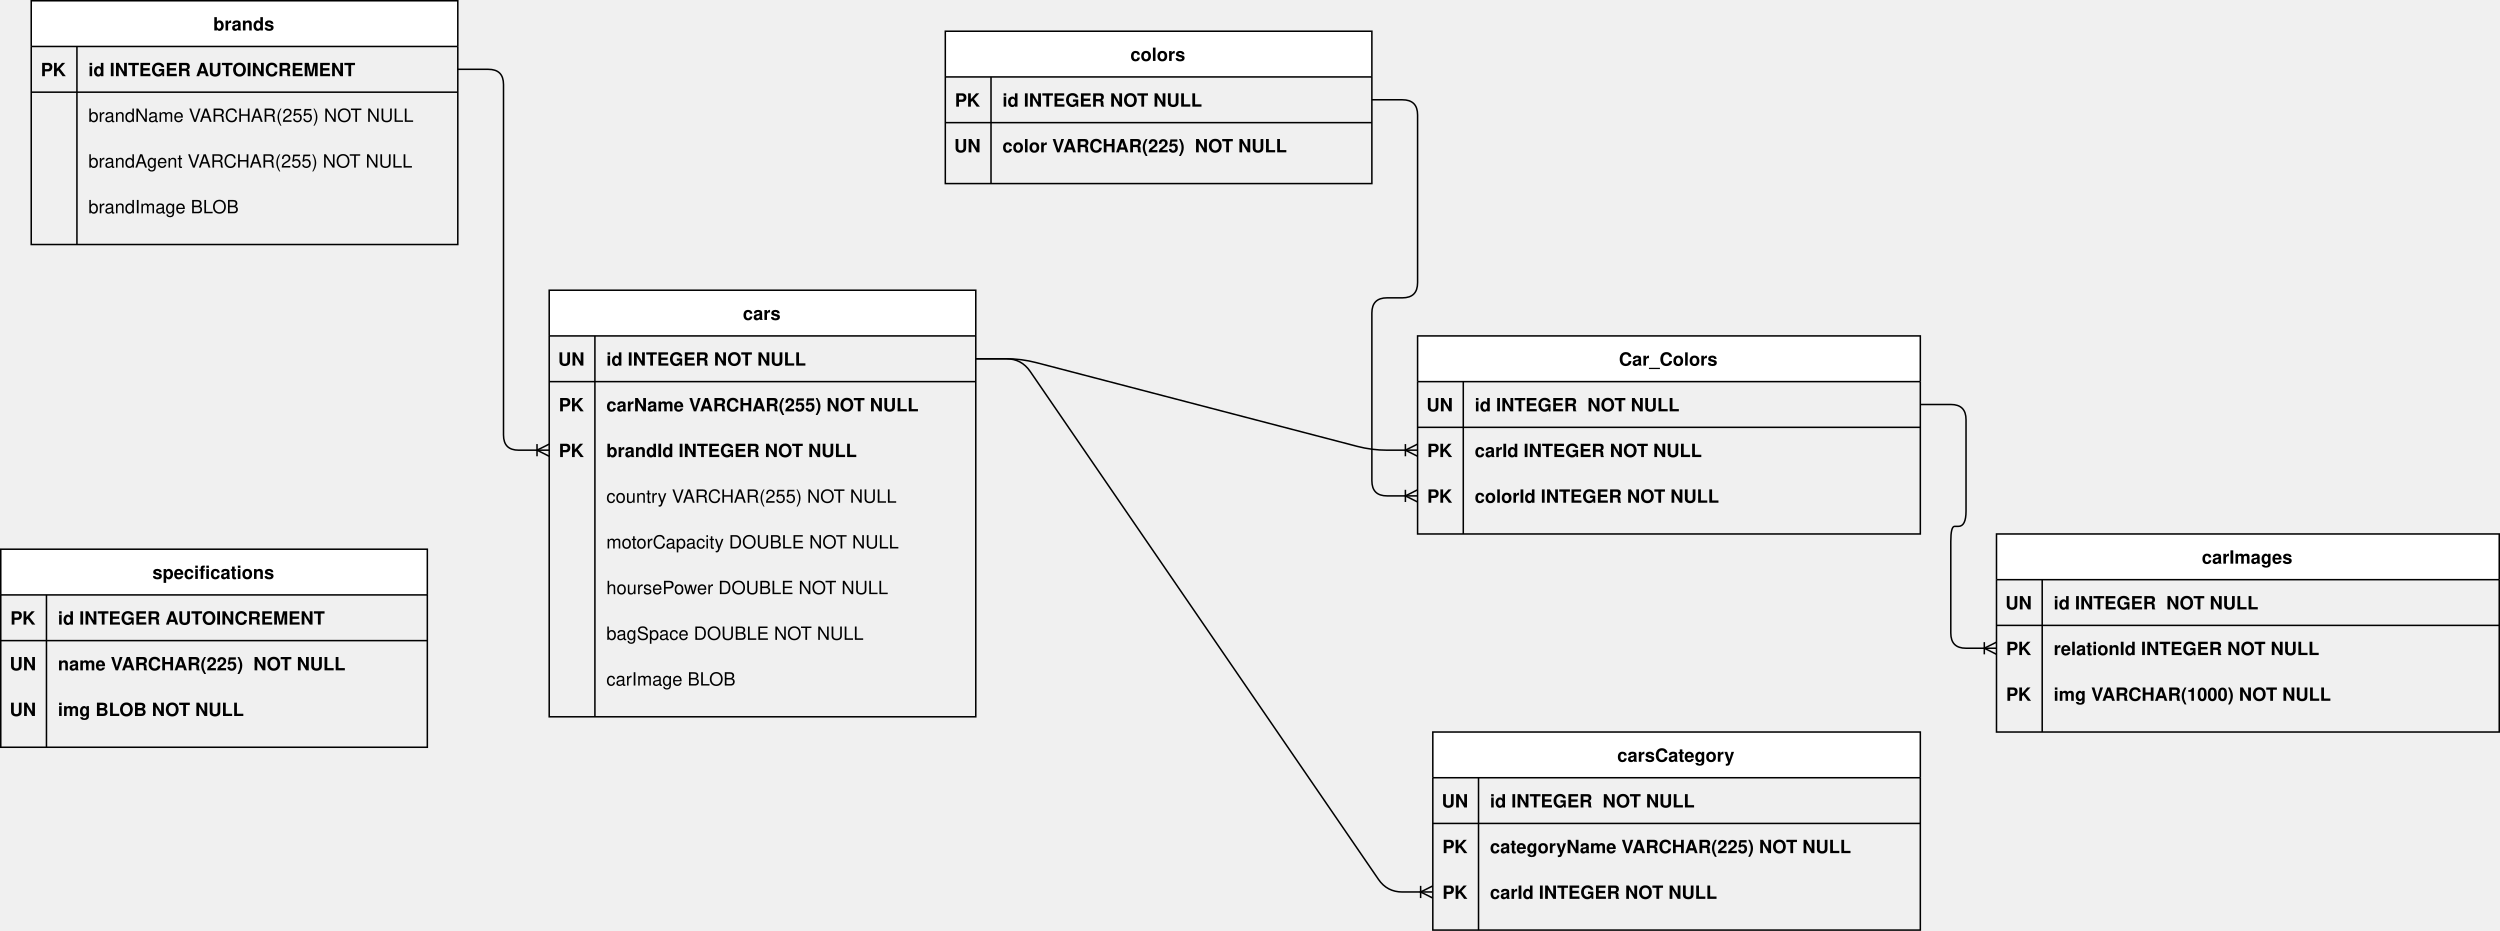
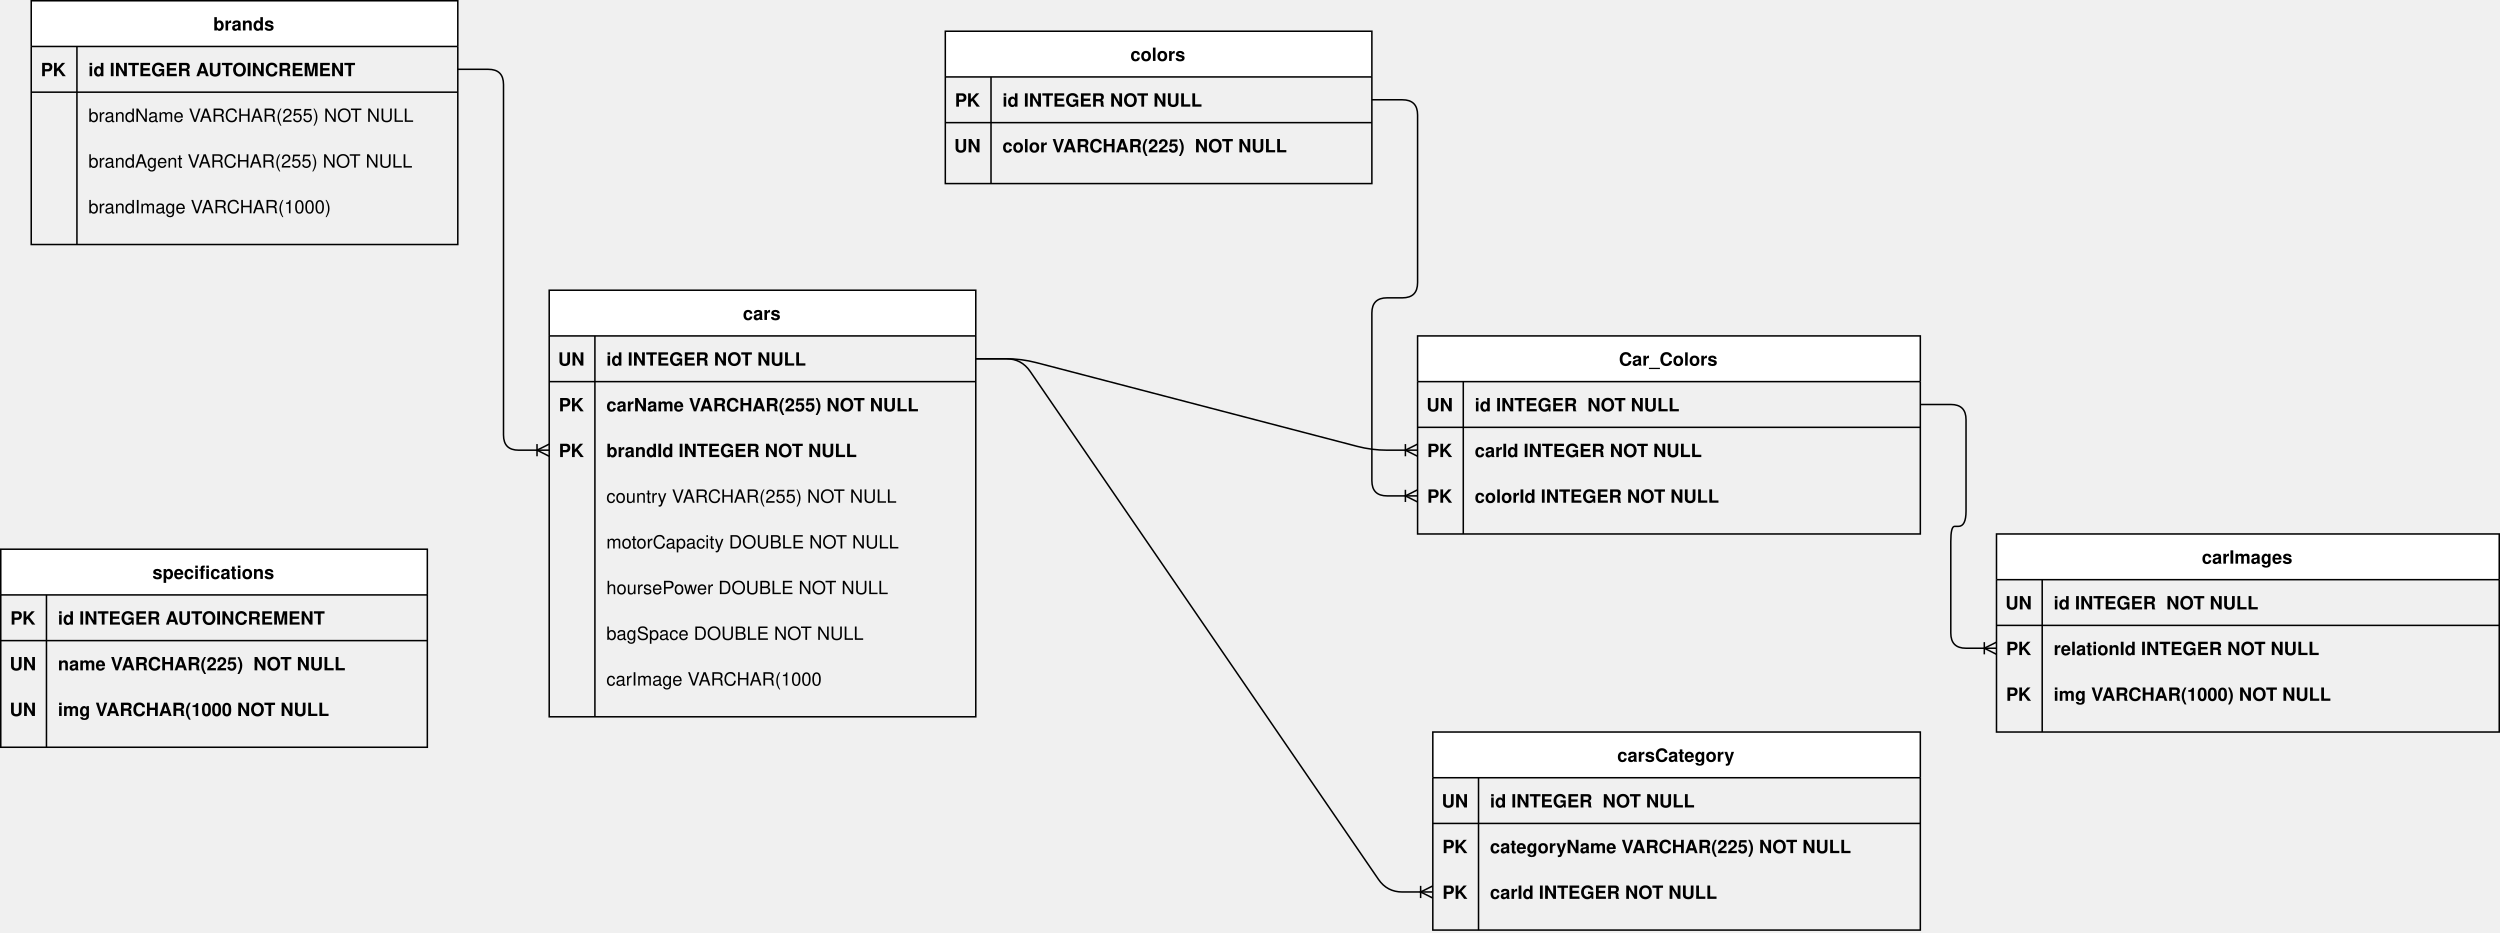
- <svg xmlns="http://www.w3.org/2000/svg" version="1.1" width="1641px" height="611px" viewBox="-0.5 -0.5 1641 611" content="&lt;mxfile host=&quot;app.diagrams.net&quot; modified=&quot;2020-12-23T18:26:24.430Z&quot; agent=&quot;5.0 (X11; Linux x86_64) AppleWebKit/537.36 (KHTML, like Gecko) Chrome/87.0.428.66 Safari/537.36&quot; etag=&quot;p-DqEHlBIROCS3O3iFoB&quot; version=&quot;14.1.2&quot; type=&quot;github&quot;&gt;&lt;diagram id=&quot;R2lEEEUBdFMjLlhIrx00&quot; name=&quot;Page-1&quot;&gt;7V1tc6I6FP41ztz9sB0BEf1Yqd3tXO12+rIv98tOKikyi8TBtNX99TeBoEKg4gtyUGY6uybECHlOnuQ8OQkNzZzMv/hoOh4SC7sNtWnNG9pVQ1WVrqGy/3jOQuQoHZFj+44l8lYZD85fLDKbIvfVsfAsVpAS4lJnGs8cEc/DIxrLQ75P3uPFXogb/9UpsrGU8TBCrpz7w7HoOMzt6M1V/lfs2OPol5WmuDJBUWGRMRsji7zHsvCcXhOPilu8w/4Eedij7MoQ+X+w39D7Y0r5k1421Gv298JLX9iE2C5GU2d2MSITlj2asSLXL2jiuLyd1yrqiYrYz2n9hmb6hNDw02RuYpeDFcEQ3tN1xtVlO/i83hxfMD+/LQZ/mtT7+q59p8OhfWc8f1a1sJo35L6KBn72kWfNRBPRRdTurLWm/CNFzzyrN6PIp8I8tCbLYIBT5Hjs2bQrJUi7LprOnKB4mDN2XGuAFuSVRhVFqd6LM8fWfWgdvCwzlAGrjCd55bydH8TN8MvIdWyPfR6xh+e/2PPxjN3LAM2oKCE3j2ixN+xTPF/LEs31BZMJpv6CFRFXI6sQXaUlku8rs1M7Im+8bnJtkYmEHdnLmlfwsA8CoW3QakloZeLEnpw6yL1nfRB5dgBZHBHerJZPpo/ItzEVGVPi8Abtv+GwFwRt77iuSVzCgfWIh6NiwdPpPfbHntdsXugNnd2AydLKKs3+eHGfmsSbUZ8ZCP8pzHB6xxyrHiVT8TsufoluwxetyT8/E0pZp8pC9WOz3oy1AFfLCa5WGLa6hO3dv9ugS9jDvrgBoY0dy8Je2Cc5CaMV4ilgpiKwbPUkHMmemBeRVm5E1iDQjopAW0KAlTfVxmXz5vax/6V/HyYunx6/3dya9/1h//YxzAKIU8SQYdnebIpGjmcPwm+2E0DqhQA5z+5a+lGBNc6ZNptF0ma7dNrs7IXtkTpj3vY3crd/aSTZTZ8w3qIJDrnw++W9+fXy/h9V1z+xgrffHvm/T4MBQFw2kuThgSuBFJv9/9rd1nj4Q0fmrzF+HSi//35WJBzPkhMlxHLTZCYndo/IianQqtWhxA3Nn225pTBi6u1keNCXNn+KU2XEA+IGhRDP2rculBAVtWxGlH1rgF1v957VgsWIsh8dMOLNhEu7ASP2Bt961fWcDw4UFAqU/eQR8k9FCt6A14bRKXJ0BaXl1guXmQcHaz/Ht+LjVW5Ys+0chBScenuyi/10C5An05XgXfDowBq/oqXOTULw2kS+smNZugp8QBChjG1KLXgUxJfH1IDToZUFjwosne3uRwMTQBRZAWHTxhMVhAvGEApbts56dlkkW5auDrfk6eUps2UL2ORSlyeXoTpiscxoelmz5IfYQWFJpdaMC2LJ8iVj5cQ1YwWYaKzIqvGIvHq86tObRR4eNiiUqMnOQE2Jh6FEvWxK1PYb7sBTopaxjFlaZIE8BE0IJb6JOKFQfmtX3556g/4Z82EWZmD4UPa2aj48DB92yubDluzKAex8e/StLiw+bMkS/pi8+jN8R975lqqaDbMQg8KGLVmpr9nwIGy43J9ZHhvuN/MHz4ah7QJiQ3k2/ozsB8YmuKbCbLjAUOF++lJNhdlUmHejbnHYyloWwM63R9/SgVFhauBiGG+qhsGm8Jq/SO7LwAcK9+k5VpexZeNoCYk9rUMX99hF1CFef3UlXGgKI08V9sS9MZ24jTAcDXvWJT9vgiX79wygRzJE3iK4wJ7hp0AhSPziiQs9Sl7N1y9eLaLU3KE/o8rZ57VvsdTqSzwRfSd8LP4smQiKrBnzZEai1Icbb2nE8Znob17xXB6KETu3IMr0g4Z+i99ymhGI37jjI0gjM1a2lbSj8FHFt1amJFXUSlSkJSsKm0KqKLDJ5YPvYaaydsPjoU1EsU1ENzjzuOhuKw6RnrJup6lpxlbc7oP9VJnDTaw+Hg6UxHBwwGnY7gOHnqEfZEdGp4JbHLayArRdaPQRwqDTpg+7IxJaM5ypVltWcFh5NR4YvbPbWXasin40/D6YinWPiieU9drtUK0CW6bERR+ZLWWFaLtIvwK6I7acqL4ssjxQ8Fgb2GpuWxZ8RmImGcRKq6sQFzUIcakUi5YAJBgK3U/tqSl0q2DpI1OorCydE4W2gVGorBtxnW99/llz5ofIQeFMI8e085wVwI92fG8UAHN020IFwOViyyJhWlsLgEa8IqWjxysqWAA05An0bIpHzoszCuzwvI9GWB6Lm3O5rTjJz4CyllpByc/ICCiHchiCIc+uS5+BFSv5GcBWVw15DhyT/AJPNfyLH40LfPpVrPCXhSKUNVgDyg7fCnqtGziz9AMRjH1PkKm012oA2/EbQb+Ghpci+FVv5aQEDKGwZwfKaTKnx56lH5AQvRDnPNmzA+x0mY6sFDkTuxGF9dWMuQE3MIyZEqPJ2/q8NRTxhXbiVUN5Z5BLxe7wcFXDPQApqXSAny/Z2fcEoMpJKh1gLkFXdgnkKKrqDGvFKilZ4EEZ2bq1L1AUVZaupHTP2hfoAvMFuiknTQYtGT8hqFZTcuIIhkFl38BE/m+z9g+ibRZa3D9IjS1N64rFrbl2awdh9/64tYOQCm5x2AJcPyjWQegCcxCWjn29z2I/ALOHOC0tBKpAQGsvoSi+zDsYFgiu7CaUrqgcz00Qtg2JPVOPpE8ECleKPcuADw53Qjln+fS4M22HxZH76r4vvq84d0I7h7mZdhAza8uaPbcDEAx7przOSsKr3mux416LPHOfQjdbGMkTONqJPRJ5N1sYiV0bmp6wyII3Wygpb+iKTnGqRUB+VVMSCOUdvItTAZWUd29BnJqBlAGVrLdAQdEBlZRXe524ECgMGtB8LOUlM7USuAuCcCZk1diuBtKd3cSZ5WuBKS+yOSd/VgG2e01R5MVlX/g2N4m3+tZe7UYY4ZBoNdafK0mi5YuCCsAQ1WOSKLTl6Cg+PbELIxZ3pTSbzU9VC10tA0UwHKrKiouEV60MZgQ+bZYGc0yFipUGE+cnt42EJe0qDS7Tx5IG1RwLgLWhZmzhyaFhb16DKtRQOwlDVXc1VOZ8JSRS9VCWypI+IXS9uI+m4yGxMC/xPw==&lt;/diagram&gt;&lt;/mxfile&gt;" resource="https://app.diagrams.net/#HehabAbdelMawla%2Fcars_android_app%2Fmain%2FcarsModels%2FdbDiagram.svg">
+ <svg xmlns="http://www.w3.org/2000/svg" version="1.1" width="1641px" height="612px" viewBox="-0.5 -0.5 1641 612" content="&lt;mxfile host=&quot;app.diagrams.net&quot; modified=&quot;2021-01-01T08:55:45.456Z&quot; agent=&quot;5.0 (X11; Linux x86_64) AppleWebKit/537.36 (KHTML, like Gecko) Chrome/87.0.428.88 Safari/537.36&quot; etag=&quot;K2lLV55vBtWX-qW-VvbE&quot; version=&quot;14.1.2&quot; type=&quot;github&quot;&gt;&lt;diagram id=&quot;R2lEEEUBdFMjLlhIrx00&quot; name=&quot;Page-1&quot;&gt;7V1tc6I6FP41ztz9sB0BEf1Yrbvbubbbabtv98tOKqkyi8TBtNX99TeBoEKwDRXkIMx0dk2IEfKcPMl5chJaxnC++uyjxeyK2Nht6W171TIuWrqudTsG+4/nrMOcfs8MM6a+Y4tC24w75y8WmW2R++TYeBkrSAlxqbOIZ06I5+EJjeUh3ycv8WKPxI3/6gJNsZRxN0GunPvDsekszO2Z7W3+F+xMZ9Eva21xZY6iwiJjOUM2eYll4RX9RDwqbvEG+3PkYY+yK1fI/4P9ljmaUcqf9Lylf2J/j7z02ZSQqYvRwlmeTcicZU+WrMinRzR3XN7MOxUNREXs54xRyxj6hNDw03w1xC7HKoIhvKdPe65u2sHn9Sp8YfjxeT3+06belxfjO726mt5YDx91YQ3PyH0SDfzgI89eiiai66jdWWst+EeKHnjWYEmRT4V5GG2WwQCnyPHYsxkXWpB2XbRYOkHxMGfmuPYYrckTjSqKUoNHZ4Xt29A6eFlmKGNWGU/yynk734mb4ZeR60w99nnCHp7/4sDHS3YvY7SkooTcPKLFnrFP8WonSzTXZ0zmmPprVkRcjaxC9JSOSL5szU7vibzZrsl1RSYSdjTd1LyFh30QCGVBqyOhtRcn9uTUQe4t64PImwaQxRHhzWr7ZHGP/CmmImNBHN6go2cc9oKg7R3XHRKXcGA94uGoWPB05oD9secdts/MlsluYMjS2jbN/nhxnw6Jt6Q+MxD+U5jh9II5VgNKFuJ3XPwY3YYvWpN/fiCUsk61D9XXzfptrAW4hiK4RmHYmhK2N/9mQZewh310A0KbObaNvbBPchJGW8RTwExFYNPqSTiSPVEVkY4yIjsQGEdFoCshwMoP9dZ5+/L6fvR5dBsmzr/df728Ht6OrkbX92EWQJwihgzLDpYLNHG86Tj8ZjcBpFkIkKv9Xcs8KrBWnWmzXSRtdkunzd5B2B6pM6q2v6Xc/qWRZD99wniN5jjkwu/nt8Mv57f/6Kb5gRW8/nrP//02HgPE5U2SzB+4EkixPfqv2+/Mrn6YaPhrhp/G2u+/HzUJx4YT8+HE/hE5MRVavZqU+KqZgmDE1Dvc40GfT/mD1YERD8QNCiHW2rculBA1vWxGlH1rgF1PsWeBcqRT71D2owNGvJxzaTfGiFq73f5QXRc6d8SgcKHsME+Q32jCvMkjj1dwm7JwuMnMHazDPOCKD1zpsL5q1CA14dQ7ln3tb9cAefJtSfhVu4U7kEVrnm8pwjsz+sqOZW/LwQeCCGVs0xrloyC+PKYYnA6trHxUYA1N0aGGr4RoshTCpo0nqgwXjCEUtuzUenZZJFuWLhN35OnlybBlB/7k0pQnl6FMYrPMaHpZR5bMgB0UltQa8bgglixfO9ZOSTzW4KvHmiwfT8iTx6s+vVlk/rBBoURDdgYaSsyHEs2yKdE4bLiDRYmG+npmaSEG8hA0J5T4Q8QJhfJbu/j6bTAe1YUPM2AGhg9lb6vhw3z4sFc2H3ZkVw5g51PtW31lAMriw44s4c/Ik7/EN+SF762qGxuqIwaFDTuyUt+wYS5suNmoWR4bHjbzh8WGG0MFzIbybPwBTe8Ym+DaUWEGuMBQ4WH6UkOF+6lQdcducdjKWhbAzqfat0xlAEqjwtTAxT2BpwCRyI0G1aGCQoOmwkIztqc4Wk1iDeDQ9S12EXWIN9peCdecwiBUjT3xYEbnbiuMTMOefc7PoGDJ0S0D6J5cIW8dXGDP8FOgECR+8cSZGSUvVrsXL9ZRauXQn1Hl7PPOt1hq+yWeiL4jYyjcmSXzYSbiUV/de0sjdt+Lv2hM3mCqHXVzUEbsLIMo0w8a+hnHbjjNCMRv3PDBpLU3bLaTtKPw2cW3tqYkVdRJVGQkKwrbRqoosMnNgx9gprKMw0Ojh4jiKRHdoOYh0v1OHCIzZQnP0NOMrbgdCYcJNPnNsV4fDrTEcJDjjExx4DDVpYT9QdKp4BaHrSwGZYuSPkJEdNr0QRGRjenCnXV1ZTGHldfjMdLv9kDLDlsxj4bfK1Ox/lHxhLJ0mw3VKrBlSoj0kdlSFouyBf0V0B2x7UT17SPL98SRdeEv7HZl7WciZpJB2LS+jXbRg2iXSrFoCUCCodDDhJ+GQjPFTR+ZQmWR6WQptKuMTmkUKutGXPLbnX/WkjPVkYPCmZbCtLNGCuBr2y3fFAAj+MEIgJt1l3XCtDILgFa8Ii06v/hIAqAlT6CXCzxxHp1JYIf1PiVhc1Su4spbcZKfBWVZFbrkZ6nHlkM5F8GSZ9elz8BylPws+AutljwHjkl+gaca/sWPywU+/cpR+MuAIpQ1WAvKZl/oXmt2ziz9bATr0MNkquO1WvA3/0bQ76DhpQh+1Vs5KQFDKOzZg3KwzOmxZ+lnJfT02rBnT93bK409ZaXImU9TIvySp3PVhDwzQAiGPFMiN3lb11tOEVe7iTcRqU4mN+Jd/nBVw1MoX13pVe/Uyd6h5wLBVld68L2DvuwdyAFV1RnWchRVMoAHZWTrN25BUVRZuqjSr49b0IfvFvRTzp8MWjJ+blC9hZUMOIJhUNk3GCL/97DxD6IdF0bcP0gNM03risUtv/YbB0GxP+bhIKSCWxy2AJcScnQQ+vAdhI1j32y5OAzA/UOckRYNVSCgjZdQFF+qDoYFgiu7CaUrKgW5CVtDhsyeqQfVJ2KGK8WeZcAHhzuhnL58etyZttniyH1VjuM8Xe6swOnM7bTjmVlbNuyZDUAw7JnykisJr2bbRVDuzW0Xm+ETzL4LK3kYRzexXUJ134WV2MBhmAmLLHjfhZby3q7obKdGBORXDS2BkOrgXZwKqKW8kQvi1Kx8GVDL8G4oKDqglvLCr1MSArfWC3g+lvLqmUYJfA+CcCZk1di5Vr47+w7OLF8LTHm9zcn6sxr8jWyaJi8u+8K3uUy867euXm0GGOGQaDXWnytJouWLghrAENXCSLQCy9FRfPpbGzI+VC10tQwUwXCoLisuEl51Vwb7ytJgNIrCkQYTRyl3rYQlvVca3KSPJQ3qCguAdTfUnrqG3QFmqL2EoervNVTmfCUkUj0vS2VJnxC6W9xHi9kVsTEv8T8=&lt;/diagram&gt;&lt;/mxfile&gt;" resource="https://app.diagrams.net/#HehabAbdelMawla%2Fcars_android_app%2Fmain%2FcarsModels%2FdbDiagram.svg">
  <defs>
    <clipPath id="mx-clip-20-30-30-30-0">
      <rect x="20" y="30" width="30" height="30" />
    </clipPath>
    <clipPath id="mx-clip-56-30-244-30-0">
      <rect x="56" y="30" width="244" height="30" />
    </clipPath>
    <clipPath id="mx-clip-56-60-244-30-0">
      <rect x="56" y="60" width="244" height="30" />
    </clipPath>
    <clipPath id="mx-clip-56-90-244-30-0">
      <rect x="56" y="90" width="244" height="30" />
    </clipPath>
    <clipPath id="mx-clip-56-120-244-30-0">
      <rect x="56" y="120" width="244" height="30" />
    </clipPath>
    <clipPath id="mx-clip-360-220-30-30-0">
      <rect x="360" y="220" width="30" height="30" />
    </clipPath>
    <clipPath id="mx-clip-396-220-244-30-0">
      <rect x="396" y="220" width="244" height="30" />
    </clipPath>
    <clipPath id="mx-clip-360-250-30-30-0">
      <rect x="360" y="250" width="30" height="30" />
    </clipPath>
    <clipPath id="mx-clip-396-250-244-30-0">
      <rect x="396" y="250" width="244" height="30" />
    </clipPath>
    <clipPath id="mx-clip-360-280-30-30-0">
      <rect x="360" y="280" width="30" height="30" />
    </clipPath>
    <clipPath id="mx-clip-396-280-244-30-0">
      <rect x="396" y="280" width="244" height="30" />
    </clipPath>
    <clipPath id="mx-clip-396-310-244-30-0">
      <rect x="396" y="310" width="244" height="30" />
    </clipPath>
    <clipPath id="mx-clip-396-340-244-30-0">
      <rect x="396" y="340" width="244" height="30" />
    </clipPath>
    <clipPath id="mx-clip-396-370-244-30-0">
      <rect x="396" y="370" width="244" height="30" />
    </clipPath>
    <clipPath id="mx-clip-396-400-244-30-0">
      <rect x="396" y="400" width="244" height="30" />
    </clipPath>
    <clipPath id="mx-clip-396-430-244-30-0">
      <rect x="396" y="430" width="244" height="30" />
    </clipPath>
    <clipPath id="mx-clip-940-510-30-30-0">
      <rect x="940" y="510" width="30" height="30" />
    </clipPath>
    <clipPath id="mx-clip-976-510-284-30-0">
      <rect x="976" y="510" width="284" height="30" />
    </clipPath>
    <clipPath id="mx-clip-940-540-30-30-0">
      <rect x="940" y="540" width="30" height="30" />
    </clipPath>
    <clipPath id="mx-clip-976-540-284-30-0">
      <rect x="976" y="540" width="284" height="30" />
    </clipPath>
    <clipPath id="mx-clip-940-570-30-30-0">
      <rect x="940" y="570" width="30" height="30" />
    </clipPath>
    <clipPath id="mx-clip-976-570-284-30-0">
      <rect x="976" y="570" width="284" height="30" />
    </clipPath>
    <clipPath id="mx-clip-0-390-30-30-0">
      <rect x="0" y="390" width="30" height="30" />
    </clipPath>
    <clipPath id="mx-clip-36-390-244-30-0">
      <rect x="36" y="390" width="244" height="30" />
    </clipPath>
    <clipPath id="mx-clip-0-420-30-30-0">
      <rect x="0" y="420" width="30" height="30" />
    </clipPath>
    <clipPath id="mx-clip-36-420-244-30-0">
      <rect x="36" y="420" width="244" height="30" />
    </clipPath>
    <clipPath id="mx-clip-0-450-30-30-0">
      <rect x="0" y="450" width="30" height="30" />
    </clipPath>
    <clipPath id="mx-clip-36-450-244-30-0">
      <rect x="36" y="450" width="244" height="30" />
    </clipPath>
    <clipPath id="mx-clip-620-50-30-30-0">
      <rect x="620" y="50" width="30" height="30" />
    </clipPath>
    <clipPath id="mx-clip-656-50-244-30-0">
      <rect x="656" y="50" width="244" height="30" />
    </clipPath>
    <clipPath id="mx-clip-620-80-30-30-0">
      <rect x="620" y="80" width="30" height="30" />
    </clipPath>
    <clipPath id="mx-clip-656-80-244-30-0">
      <rect x="656" y="80" width="244" height="30" />
    </clipPath>
    <clipPath id="mx-clip-930-250-30-30-0">
      <rect x="930" y="250" width="30" height="30" />
    </clipPath>
    <clipPath id="mx-clip-966-250-294-30-0">
      <rect x="966" y="250" width="294" height="30" />
    </clipPath>
    <clipPath id="mx-clip-930-280-30-30-0">
      <rect x="930" y="280" width="30" height="30" />
    </clipPath>
    <clipPath id="mx-clip-966-280-294-30-0">
      <rect x="966" y="280" width="294" height="30" />
    </clipPath>
    <clipPath id="mx-clip-930-310-30-30-0">
      <rect x="930" y="310" width="30" height="30" />
    </clipPath>
    <clipPath id="mx-clip-966-310-294-30-0">
      <rect x="966" y="310" width="294" height="30" />
    </clipPath>
    <clipPath id="mx-clip-1310-380-30-30-0">
      <rect x="1310" y="380" width="30" height="30" />
    </clipPath>
    <clipPath id="mx-clip-1346-380-294-30-0">
      <rect x="1346" y="380" width="294" height="30" />
    </clipPath>
    <clipPath id="mx-clip-1310-410-30-30-0">
      <rect x="1310" y="410" width="30" height="30" />
    </clipPath>
    <clipPath id="mx-clip-1346-410-294-30-0">
      <rect x="1346" y="410" width="294" height="30" />
    </clipPath>
    <clipPath id="mx-clip-1310-440-30-30-0">
      <rect x="1310" y="440" width="30" height="30" />
    </clipPath>
    <clipPath id="mx-clip-1346-440-294-30-0">
      <rect x="1346" y="440" width="294" height="30" />
    </clipPath>
  </defs>
  <g>
    <path d="M 20 30 L 20 0 L 300 0 L 300 30" fill="#ffffff" stroke="#000000" stroke-miterlimit="10" pointer-events="all" />
    <path d="M 20 30 L 20 160 L 300 160 L 300 30" fill="none" stroke="#000000" stroke-miterlimit="10" pointer-events="none" />
    <path d="M 20 30 L 300 30" fill="none" stroke="#000000" stroke-miterlimit="10" pointer-events="none" />
    <path d="M 50 30 L 50 160" fill="none" stroke="#000000" stroke-miterlimit="10" pointer-events="none" />
    <g fill="#000000" font-family="Helvetica" font-weight="bold" pointer-events="none" text-anchor="middle" font-size="12px">
      <text x="159.5" y="19.5">brands</text>
    </g>
    <path d="M 20 30 M 300 30 M 300 60 L 20 60" fill="none" stroke="#000000" stroke-miterlimit="10" pointer-events="none" />
    <path d="M 20 30 M 50 30 M 50 60 M 20 60" fill="none" stroke="#000000" stroke-miterlimit="10" pointer-events="none" />
    <g fill="#000000" font-family="Helvetica" font-weight="bold" pointer-events="none" clip-path="url(#mx-clip-20-30-30-30-0)" text-anchor="middle" font-size="12px">
      <text x="34.5" y="49.5">PK</text>
    </g>
    <path d="M 50 30 M 300 30 M 300 60 M 50 60" fill="none" stroke="#000000" stroke-miterlimit="10" pointer-events="none" />
    <g fill="#000000" font-family="Helvetica" font-weight="bold" text-decoration="underline" pointer-events="none" clip-path="url(#mx-clip-56-30-244-30-0)" font-size="12px">
      <text x="57.5" y="49.5">id INTEGER AUTOINCREMENT </text>
    </g>
    <path d="M 20 60 M 300 60 M 300 90 M 20 90" fill="none" stroke="#000000" stroke-miterlimit="10" pointer-events="none" />
    <path d="M 20 60 M 50 60 M 50 90 M 20 90" fill="none" stroke="#000000" stroke-miterlimit="10" pointer-events="none" />
    <path d="M 50 60 M 300 60 M 300 90 M 50 90" fill="none" stroke="#000000" stroke-miterlimit="10" pointer-events="none" />
    <g fill="#000000" font-family="Helvetica" pointer-events="none" clip-path="url(#mx-clip-56-60-244-30-0)" font-size="12px">
      <text x="57.5" y="79.5">brandName VARCHAR(255) NOT NULL</text>
    </g>
    <path d="M 20 90 M 300 90 M 300 120 M 20 120" fill="none" stroke="#000000" stroke-miterlimit="10" pointer-events="none" />
    <path d="M 20 90 M 50 90 M 50 120 M 20 120" fill="none" stroke="#000000" stroke-miterlimit="10" pointer-events="none" />
    <path d="M 50 90 M 300 90 M 300 120 M 50 120" fill="none" stroke="#000000" stroke-miterlimit="10" pointer-events="none" />
    <g fill="#000000" font-family="Helvetica" pointer-events="none" clip-path="url(#mx-clip-56-90-244-30-0)" font-size="12px">
      <text x="57.5" y="109.5">brandAgent VARCHAR(255) NOT NULL</text>
    </g>
    <path d="M 20 120 M 300 120 M 300 150 M 20 150" fill="none" stroke="#000000" stroke-miterlimit="10" pointer-events="none" />
    <path d="M 20 120 M 50 120 M 50 150 M 20 150" fill="none" stroke="#000000" stroke-miterlimit="10" pointer-events="none" />
    <path d="M 50 120 M 300 120 M 300 150 M 50 150" fill="none" stroke="#000000" stroke-miterlimit="10" pointer-events="none" />
    <g fill="#000000" font-family="Helvetica" pointer-events="none" clip-path="url(#mx-clip-56-120-244-30-0)" font-size="12px">
-       <text x="57.5" y="139.5">brandImage BLOB </text>
+       <text x="57.5" y="139.5">brandImage VARCHAR(1000) </text>
    </g>
    <path d="M 360 220 L 360 190 L 640 190 L 640 220" fill="#ffffff" stroke="#000000" stroke-miterlimit="10" pointer-events="none" />
    <path d="M 360 220 L 360 470 L 640 470 L 640 220" fill="none" stroke="#000000" stroke-miterlimit="10" pointer-events="none" />
    <path d="M 360 220 L 640 220" fill="none" stroke="#000000" stroke-miterlimit="10" pointer-events="none" />
    <path d="M 390 220 L 390 470" fill="none" stroke="#000000" stroke-miterlimit="10" pointer-events="none" />
    <g fill="#000000" font-family="Helvetica" font-weight="bold" pointer-events="none" text-anchor="middle" font-size="12px">
      <text x="499.5" y="209.5">cars</text>
    </g>
    <path d="M 360 220 M 640 220 M 640 250 L 360 250" fill="none" stroke="#000000" stroke-miterlimit="10" pointer-events="none" />
    <path d="M 360 220 M 390 220 M 390 250 M 360 250" fill="none" stroke="#000000" stroke-miterlimit="10" pointer-events="none" />
    <g fill="#000000" font-family="Helvetica" font-weight="bold" pointer-events="none" clip-path="url(#mx-clip-360-220-30-30-0)" text-anchor="middle" font-size="12px">
      <text x="374.5" y="239.5">UN</text>
    </g>
    <path d="M 390 220 M 640 220 M 640 250 M 390 250" fill="none" stroke="#000000" stroke-miterlimit="10" pointer-events="none" />
    <g fill="#000000" font-family="Helvetica" font-weight="bold" text-decoration="underline" pointer-events="none" clip-path="url(#mx-clip-396-220-244-30-0)" font-size="12px">
      <text x="397.5" y="239.5">id INTEGER NOT NULL </text>
    </g>
    <path d="M 360 250 M 640 250 M 640 280 M 360 280" fill="none" stroke="#000000" stroke-miterlimit="10" pointer-events="none" />
    <path d="M 360 250 M 390 250 M 390 280 M 360 280" fill="none" stroke="#000000" stroke-miterlimit="10" pointer-events="none" />
    <g fill="#000000" font-family="Helvetica" font-weight="bold" pointer-events="none" clip-path="url(#mx-clip-360-250-30-30-0)" text-anchor="middle" font-size="12px">
      <text x="374.5" y="269.5">PK</text>
    </g>
    <path d="M 390 250 M 640 250 M 640 280 M 390 280" fill="none" stroke="#000000" stroke-miterlimit="10" pointer-events="none" />
    <g fill="#000000" font-family="Helvetica" font-weight="bold" pointer-events="none" clip-path="url(#mx-clip-396-250-244-30-0)" font-size="12px">
      <text x="397.5" y="269.5">carName VARCHAR(255) NOT NULL</text>
    </g>
    <path d="M 360 280 M 640 280 M 640 310 M 360 310" fill="none" stroke="#000000" stroke-miterlimit="10" pointer-events="none" />
    <path d="M 360 280 M 390 280 M 390 310 M 360 310" fill="none" stroke="#000000" stroke-miterlimit="10" pointer-events="none" />
    <g fill="#000000" font-family="Helvetica" font-weight="bold" pointer-events="none" clip-path="url(#mx-clip-360-280-30-30-0)" text-anchor="middle" font-size="12px">
      <text x="374.5" y="299.5">PK</text>
    </g>
    <path d="M 390 280 M 640 280 M 640 310 M 390 310" fill="none" stroke="#000000" stroke-miterlimit="10" pointer-events="none" />
    <g fill="#000000" font-family="Helvetica" font-weight="bold" pointer-events="none" clip-path="url(#mx-clip-396-280-244-30-0)" font-size="12px">
      <text x="397.5" y="299.5">brandId INTEGER NOT NULL</text>
    </g>
    <path d="M 360 310 M 640 310 M 640 340 M 360 340" fill="none" stroke="#000000" stroke-miterlimit="10" pointer-events="none" />
    <path d="M 360 310 M 390 310 M 390 340 M 360 340" fill="none" stroke="#000000" stroke-miterlimit="10" pointer-events="none" />
    <path d="M 390 310 M 640 310 M 640 340 M 390 340" fill="none" stroke="#000000" stroke-miterlimit="10" pointer-events="none" />
    <g fill="#000000" font-family="Helvetica" pointer-events="none" clip-path="url(#mx-clip-396-310-244-30-0)" font-size="12px">
      <text x="397.5" y="329.5">country VARCHAR(255) NOT NULL</text>
    </g>
    <path d="M 360 340 M 640 340 M 640 370 M 360 370" fill="none" stroke="#000000" stroke-miterlimit="10" pointer-events="none" />
    <path d="M 360 340 M 390 340 M 390 370 M 360 370" fill="none" stroke="#000000" stroke-miterlimit="10" pointer-events="none" />
    <path d="M 390 340 M 640 340 M 640 370 M 390 370" fill="none" stroke="#000000" stroke-miterlimit="10" pointer-events="none" />
    <g fill="#000000" font-family="Helvetica" pointer-events="none" clip-path="url(#mx-clip-396-340-244-30-0)" font-size="12px">
      <text x="397.5" y="359.5">motorCapacity DOUBLE NOT NULL</text>
    </g>
    <path d="M 360 370 M 640 370 M 640 400 M 360 400" fill="none" stroke="#000000" stroke-miterlimit="10" pointer-events="none" />
    <path d="M 360 370 M 390 370 M 390 400 M 360 400" fill="none" stroke="#000000" stroke-miterlimit="10" pointer-events="none" />
    <path d="M 390 370 M 640 370 M 640 400 M 390 400" fill="none" stroke="#000000" stroke-miterlimit="10" pointer-events="none" />
    <g fill="#000000" font-family="Helvetica" pointer-events="none" clip-path="url(#mx-clip-396-370-244-30-0)" font-size="12px">
      <text x="397.5" y="389.5">hoursePower DOUBLE NOT NULL</text>
    </g>
    <path d="M 360 400 M 640 400 M 640 430 M 360 430" fill="none" stroke="#000000" stroke-miterlimit="10" pointer-events="none" />
    <path d="M 360 400 M 390 400 M 390 430 M 360 430" fill="none" stroke="#000000" stroke-miterlimit="10" pointer-events="none" />
    <path d="M 390 400 M 640 400 M 640 430 M 390 430" fill="none" stroke="#000000" stroke-miterlimit="10" pointer-events="none" />
    <g fill="#000000" font-family="Helvetica" pointer-events="none" clip-path="url(#mx-clip-396-400-244-30-0)" font-size="12px">
      <text x="397.5" y="419.5">bagSpace DOUBLE NOT NULL</text>
    </g>
    <path d="M 360 430 M 640 430 M 640 460 M 360 460" fill="none" stroke="#000000" stroke-miterlimit="10" pointer-events="none" />
    <path d="M 360 430 M 390 430 M 390 460 M 360 460" fill="none" stroke="#000000" stroke-miterlimit="10" pointer-events="none" />
    <path d="M 390 430 M 640 430 M 640 460 M 390 460" fill="none" stroke="#000000" stroke-miterlimit="10" pointer-events="none" />
    <g fill="#000000" font-family="Helvetica" pointer-events="none" clip-path="url(#mx-clip-396-430-244-30-0)" font-size="12px">
-       <text x="397.5" y="449.5">carImage BLOB</text>
+       <text x="397.5" y="449.5">carImage VARCHAR(1000</text>
    </g>
    <path d="M 300 45 L 320 45 Q 330 45 330 55 L 330 160 Q 330 170 330 180 L 330 285 Q 330 295 340 295 L 360 295" fill="none" stroke="#000000" stroke-miterlimit="10" pointer-events="none" />
    <path d="M 352 299 L 352 291 M 360 291 L 352 295 L 360 299" fill="none" stroke="#000000" stroke-miterlimit="10" pointer-events="none" />
    <path d="M 940 510 L 940 480 L 1260 480 L 1260 510" fill="#ffffff" stroke="#000000" stroke-miterlimit="10" pointer-events="none" />
    <path d="M 940 510 L 940 610 L 1260 610 L 1260 510" fill="none" stroke="#000000" stroke-miterlimit="10" pointer-events="none" />
    <path d="M 940 510 L 1260 510" fill="none" stroke="#000000" stroke-miterlimit="10" pointer-events="none" />
    <path d="M 970 510 L 970 610" fill="none" stroke="#000000" stroke-miterlimit="10" pointer-events="none" />
    <g fill="#000000" font-family="Helvetica" font-weight="bold" pointer-events="none" text-anchor="middle" font-size="12px">
      <text x="1099.5" y="499.5">carsCategory</text>
    </g>
    <path d="M 940 510 M 1260 510 M 1260 540 L 940 540" fill="none" stroke="#000000" stroke-miterlimit="10" pointer-events="none" />
    <path d="M 940 510 M 970 510 M 970 540 M 940 540" fill="none" stroke="#000000" stroke-miterlimit="10" pointer-events="none" />
    <g fill="#000000" font-family="Helvetica" font-weight="bold" pointer-events="none" clip-path="url(#mx-clip-940-510-30-30-0)" text-anchor="middle" font-size="12px">
      <text x="954.5" y="529.5">UN</text>
    </g>
    <path d="M 970 510 M 1260 510 M 1260 540 M 970 540" fill="none" stroke="#000000" stroke-miterlimit="10" pointer-events="none" />
    <g fill="#000000" font-family="Helvetica" font-weight="bold" text-decoration="underline" pointer-events="none" clip-path="url(#mx-clip-976-510-284-30-0)" font-size="12px">
      <text x="977.5" y="529.5">id INTEGER  NOT NULL</text>
    </g>
    <path d="M 940 540 M 1260 540 M 1260 570 M 940 570" fill="none" stroke="#000000" stroke-miterlimit="10" pointer-events="none" />
    <path d="M 940 540 M 970 540 M 970 570 M 940 570" fill="none" stroke="#000000" stroke-miterlimit="10" pointer-events="none" />
    <g fill="#000000" font-family="Helvetica" font-weight="bold" pointer-events="none" clip-path="url(#mx-clip-940-540-30-30-0)" text-anchor="middle" font-size="12px">
      <text x="954.5" y="559.5">PK</text>
    </g>
    <path d="M 970 540 M 1260 540 M 1260 570 M 970 570" fill="none" stroke="#000000" stroke-miterlimit="10" pointer-events="none" />
    <g fill="#000000" font-family="Helvetica" font-weight="bold" pointer-events="none" clip-path="url(#mx-clip-976-540-284-30-0)" font-size="12px">
      <text x="977.5" y="559.5">categoryName VARCHAR(225)  NOT NULL</text>
    </g>
    <path d="M 940 570 M 1260 570 M 1260 600 M 940 600" fill="none" stroke="#000000" stroke-miterlimit="10" pointer-events="none" />
    <path d="M 940 570 M 970 570 M 970 600 M 940 600" fill="none" stroke="#000000" stroke-miterlimit="10" pointer-events="none" />
    <g fill="#000000" font-family="Helvetica" font-weight="bold" pointer-events="none" clip-path="url(#mx-clip-940-570-30-30-0)" text-anchor="middle" font-size="12px">
      <text x="954.5" y="589.5">PK</text>
    </g>
    <path d="M 970 570 M 1260 570 M 1260 600 M 970 600" fill="none" stroke="#000000" stroke-miterlimit="10" pointer-events="none" />
    <g fill="#000000" font-family="Helvetica" font-weight="bold" pointer-events="none" clip-path="url(#mx-clip-976-570-284-30-0)" font-size="12px">
      <text x="977.5" y="589.5">carId INTEGER NOT NULL</text>
    </g>
    <path d="M 640 235 L 660 235 Q 670 235 675.66 243.25 L 904.34 576.75 Q 910 585 920 585 L 940 585" fill="none" stroke="#000000" stroke-miterlimit="10" pointer-events="none" />
    <path d="M 932 589 L 932 581 M 940 581 L 932 585 L 940 589" fill="none" stroke="#000000" stroke-miterlimit="10" pointer-events="none" />
    <path d="M 0 390 L 0 360 L 280 360 L 280 390" fill="#ffffff" stroke="#000000" stroke-miterlimit="10" pointer-events="none" />
    <path d="M 0 390 L 0 490 L 280 490 L 280 390" fill="none" stroke="#000000" stroke-miterlimit="10" pointer-events="none" />
    <path d="M 0 390 L 280 390" fill="none" stroke="#000000" stroke-miterlimit="10" pointer-events="none" />
    <path d="M 30 390 L 30 490" fill="none" stroke="#000000" stroke-miterlimit="10" pointer-events="none" />
    <g fill="#000000" font-family="Helvetica" font-weight="bold" pointer-events="none" text-anchor="middle" font-size="12px">
      <text x="139.5" y="379.5">specifications</text>
    </g>
    <path d="M 0 390 M 280 390 M 280 420 L 0 420" fill="none" stroke="#000000" stroke-miterlimit="10" pointer-events="none" />
    <path d="M 0 390 M 30 390 M 30 420 M 0 420" fill="none" stroke="#000000" stroke-miterlimit="10" pointer-events="none" />
    <g fill="#000000" font-family="Helvetica" font-weight="bold" pointer-events="none" clip-path="url(#mx-clip-0-390-30-30-0)" text-anchor="middle" font-size="12px">
      <text x="14.5" y="409.5">PK</text>
    </g>
    <path d="M 30 390 M 280 390 M 280 420 M 30 420" fill="none" stroke="#000000" stroke-miterlimit="10" pointer-events="none" />
    <g fill="#000000" font-family="Helvetica" font-weight="bold" text-decoration="underline" pointer-events="none" clip-path="url(#mx-clip-36-390-244-30-0)" font-size="12px">
      <text x="37.5" y="409.5">id INTEGER    AUTOINCREMENT</text>
    </g>
    <path d="M 0 420 M 280 420 M 280 450 M 0 450" fill="none" stroke="#000000" stroke-miterlimit="10" pointer-events="none" />
    <path d="M 0 420 M 30 420 M 30 450 M 0 450" fill="none" stroke="#000000" stroke-miterlimit="10" pointer-events="none" />
    <g fill="#000000" font-family="Helvetica" font-weight="bold" pointer-events="none" clip-path="url(#mx-clip-0-420-30-30-0)" text-anchor="middle" font-size="12px">
      <text x="14.5" y="439.5">UN</text>
    </g>
    <path d="M 30 420 M 280 420 M 280 450 M 30 450" fill="none" stroke="#000000" stroke-miterlimit="10" pointer-events="none" />
    <g fill="#000000" font-family="Helvetica" font-weight="bold" pointer-events="none" clip-path="url(#mx-clip-36-420-244-30-0)" font-size="12px">
      <text x="37.5" y="439.5">name VARCHAR(225)  NOT NULL</text>
    </g>
    <path d="M 0 450 M 280 450 M 280 480 M 0 480" fill="none" stroke="#000000" stroke-miterlimit="10" pointer-events="none" />
    <path d="M 0 450 M 30 450 M 30 480 M 0 480" fill="none" stroke="#000000" stroke-miterlimit="10" pointer-events="none" />
    <g fill="#000000" font-family="Helvetica" font-weight="bold" pointer-events="none" clip-path="url(#mx-clip-0-450-30-30-0)" text-anchor="middle" font-size="12px">
      <text x="14.5" y="469.5">UN</text>
    </g>
    <path d="M 30 450 M 280 450 M 280 480 M 30 480" fill="none" stroke="#000000" stroke-miterlimit="10" pointer-events="none" />
    <g fill="#000000" font-family="Helvetica" font-weight="bold" pointer-events="none" clip-path="url(#mx-clip-36-450-244-30-0)" font-size="12px">
-       <text x="37.5" y="469.5">img BLOB  NOT NULL</text>
+       <text x="37.5" y="469.5">img VARCHAR(1000 NOT NULL</text>
    </g>
    <path d="M 620 50 L 620 20 L 900 20 L 900 50" fill="#ffffff" stroke="#000000" stroke-miterlimit="10" pointer-events="none" />
    <path d="M 620 50 L 620 120 L 900 120 L 900 50" fill="none" stroke="#000000" stroke-miterlimit="10" pointer-events="none" />
    <path d="M 620 50 L 900 50" fill="none" stroke="#000000" stroke-miterlimit="10" pointer-events="none" />
    <path d="M 650 50 L 650 120" fill="none" stroke="#000000" stroke-miterlimit="10" pointer-events="none" />
    <g fill="#000000" font-family="Helvetica" font-weight="bold" pointer-events="none" text-anchor="middle" font-size="12px">
      <text x="759.5" y="39.5">colors</text>
    </g>
    <path d="M 620 50 M 900 50 M 900 80 L 620 80" fill="none" stroke="#000000" stroke-miterlimit="10" pointer-events="none" />
    <path d="M 620 50 M 650 50 M 650 80 M 620 80" fill="none" stroke="#000000" stroke-miterlimit="10" pointer-events="none" />
    <g fill="#000000" font-family="Helvetica" font-weight="bold" pointer-events="none" clip-path="url(#mx-clip-620-50-30-30-0)" text-anchor="middle" font-size="12px">
      <text x="634.5" y="69.5">PK</text>
    </g>
    <path d="M 650 50 M 900 50 M 900 80 M 650 80" fill="none" stroke="#000000" stroke-miterlimit="10" pointer-events="none" />
    <g fill="#000000" font-family="Helvetica" font-weight="bold" text-decoration="underline" pointer-events="none" clip-path="url(#mx-clip-656-50-244-30-0)" font-size="12px">
      <text x="657.5" y="69.5">id INTEGER NOT NULL</text>
    </g>
    <path d="M 620 80 M 900 80 M 900 110 M 620 110" fill="none" stroke="#000000" stroke-miterlimit="10" pointer-events="none" />
    <path d="M 620 80 M 650 80 M 650 110 M 620 110" fill="none" stroke="#000000" stroke-miterlimit="10" pointer-events="none" />
    <g fill="#000000" font-family="Helvetica" font-weight="bold" pointer-events="none" clip-path="url(#mx-clip-620-80-30-30-0)" text-anchor="middle" font-size="12px">
      <text x="634.5" y="99.5">UN</text>
    </g>
    <path d="M 650 80 M 900 80 M 900 110 M 650 110" fill="none" stroke="#000000" stroke-miterlimit="10" pointer-events="none" />
    <g fill="#000000" font-family="Helvetica" font-weight="bold" pointer-events="none" clip-path="url(#mx-clip-656-80-244-30-0)" font-size="12px">
      <text x="657.5" y="99.5">color VARCHAR(225)  NOT NULL</text>
    </g>
    <path d="M 930 250 L 930 220 L 1260 220 L 1260 250" fill="#ffffff" stroke="#000000" stroke-miterlimit="10" pointer-events="none" />
    <path d="M 930 250 L 930 350 L 1260 350 L 1260 250" fill="none" stroke="#000000" stroke-miterlimit="10" pointer-events="none" />
    <path d="M 930 250 L 1260 250" fill="none" stroke="#000000" stroke-miterlimit="10" pointer-events="none" />
    <path d="M 960 250 L 960 350" fill="none" stroke="#000000" stroke-miterlimit="10" pointer-events="none" />
    <g fill="#000000" font-family="Helvetica" font-weight="bold" pointer-events="none" text-anchor="middle" font-size="12px">
      <text x="1094.5" y="239.5">Car_Colors</text>
    </g>
    <path d="M 930 250 M 1260 250 M 1260 280 L 930 280" fill="none" stroke="#000000" stroke-miterlimit="10" pointer-events="none" />
    <path d="M 930 250 M 960 250 M 960 280 M 930 280" fill="none" stroke="#000000" stroke-miterlimit="10" pointer-events="none" />
    <g fill="#000000" font-family="Helvetica" font-weight="bold" pointer-events="none" clip-path="url(#mx-clip-930-250-30-30-0)" text-anchor="middle" font-size="12px">
      <text x="944.5" y="269.5">UN</text>
    </g>
    <path d="M 960 250 M 1260 250 M 1260 280 M 960 280" fill="none" stroke="#000000" stroke-miterlimit="10" pointer-events="none" />
    <g fill="#000000" font-family="Helvetica" font-weight="bold" text-decoration="underline" pointer-events="none" clip-path="url(#mx-clip-966-250-294-30-0)" font-size="12px">
      <text x="967.5" y="269.5">id INTEGER  NOT NULL</text>
    </g>
    <path d="M 930 280 M 1260 280 M 1260 310 M 930 310" fill="none" stroke="#000000" stroke-miterlimit="10" pointer-events="none" />
    <path d="M 930 280 M 960 280 M 960 310 M 930 310" fill="none" stroke="#000000" stroke-miterlimit="10" pointer-events="none" />
    <g fill="#000000" font-family="Helvetica" font-weight="bold" pointer-events="none" clip-path="url(#mx-clip-930-280-30-30-0)" text-anchor="middle" font-size="12px">
      <text x="944.5" y="299.5">PK</text>
    </g>
    <path d="M 960 280 M 1260 280 M 1260 310 M 960 310" fill="none" stroke="#000000" stroke-miterlimit="10" pointer-events="none" />
    <g fill="#000000" font-family="Helvetica" font-weight="bold" pointer-events="none" clip-path="url(#mx-clip-966-280-294-30-0)" font-size="12px">
      <text x="967.5" y="299.5">carId INTEGER  NOT NULL</text>
    </g>
    <path d="M 930 310 M 1260 310 M 1260 340 M 930 340" fill="none" stroke="#000000" stroke-miterlimit="10" pointer-events="none" />
    <path d="M 930 310 M 960 310 M 960 340 M 930 340" fill="none" stroke="#000000" stroke-miterlimit="10" pointer-events="none" />
    <g fill="#000000" font-family="Helvetica" font-weight="bold" pointer-events="none" clip-path="url(#mx-clip-930-310-30-30-0)" text-anchor="middle" font-size="12px">
      <text x="944.5" y="329.5">PK</text>
    </g>
    <path d="M 960 310 M 1260 310 M 1260 340 M 960 340" fill="none" stroke="#000000" stroke-miterlimit="10" pointer-events="none" />
    <g fill="#000000" font-family="Helvetica" font-weight="bold" pointer-events="none" clip-path="url(#mx-clip-966-310-294-30-0)" font-size="12px">
      <text x="967.5" y="329.5">colorId INTEGER  NOT NULL</text>
    </g>
    <path d="M 640 235 L 660 235 Q 670 235 679.68 237.52 L 890.32 292.48 Q 900 295 910 295 L 930 295" fill="none" stroke="#000000" stroke-miterlimit="10" pointer-events="none" />
    <path d="M 922 299 L 922 291 M 930 291 L 922 295 L 930 299" fill="none" stroke="#000000" stroke-miterlimit="10" pointer-events="none" />
    <path d="M 1310 380 L 1310 350 L 1640 350 L 1640 380" fill="#ffffff" stroke="#000000" stroke-miterlimit="10" pointer-events="none" />
    <path d="M 1310 380 L 1310 480 L 1640 480 L 1640 380" fill="none" stroke="#000000" stroke-miterlimit="10" pointer-events="none" />
    <path d="M 1310 380 L 1640 380" fill="none" stroke="#000000" stroke-miterlimit="10" pointer-events="none" />
    <path d="M 1340 380 L 1340 480" fill="none" stroke="#000000" stroke-miterlimit="10" pointer-events="none" />
    <g fill="#000000" font-family="Helvetica" font-weight="bold" pointer-events="none" text-anchor="middle" font-size="12px">
      <text x="1474.5" y="369.5">carImages</text>
    </g>
    <path d="M 1310 380 M 1640 380 M 1640 410 L 1310 410" fill="none" stroke="#000000" stroke-miterlimit="10" pointer-events="none" />
    <path d="M 1310 380 M 1340 380 M 1340 410 M 1310 410" fill="none" stroke="#000000" stroke-miterlimit="10" pointer-events="none" />
    <g fill="#000000" font-family="Helvetica" font-weight="bold" pointer-events="none" clip-path="url(#mx-clip-1310-380-30-30-0)" text-anchor="middle" font-size="12px">
      <text x="1324.5" y="399.5">UN</text>
    </g>
    <path d="M 1340 380 M 1640 380 M 1640 410 M 1340 410" fill="none" stroke="#000000" stroke-miterlimit="10" pointer-events="none" />
    <g fill="#000000" font-family="Helvetica" font-weight="bold" text-decoration="underline" pointer-events="none" clip-path="url(#mx-clip-1346-380-294-30-0)" font-size="12px">
      <text x="1347.5" y="399.5">id INTEGER  NOT NULL</text>
    </g>
    <path d="M 1310 410 M 1640 410 M 1640 440 M 1310 440" fill="none" stroke="#000000" stroke-miterlimit="10" pointer-events="none" />
    <path d="M 1310 410 M 1340 410 M 1340 440 M 1310 440" fill="none" stroke="#000000" stroke-miterlimit="10" pointer-events="none" />
    <g fill="#000000" font-family="Helvetica" font-weight="bold" pointer-events="none" clip-path="url(#mx-clip-1310-410-30-30-0)" text-anchor="middle" font-size="12px">
      <text x="1324.5" y="429.5">PK</text>
    </g>
    <path d="M 1340 410 M 1640 410 M 1640 440 M 1340 440" fill="none" stroke="#000000" stroke-miterlimit="10" pointer-events="none" />
    <g fill="#000000" font-family="Helvetica" font-weight="bold" pointer-events="none" clip-path="url(#mx-clip-1346-410-294-30-0)" font-size="12px">
      <text x="1347.5" y="429.5">relationId INTEGER  NOT NULL</text>
    </g>
    <path d="M 1310 440 M 1640 440 M 1640 470 M 1310 470" fill="none" stroke="#000000" stroke-miterlimit="10" pointer-events="none" />
    <path d="M 1310 440 M 1340 440 M 1340 470 M 1310 470" fill="none" stroke="#000000" stroke-miterlimit="10" pointer-events="none" />
    <g fill="#000000" font-family="Helvetica" font-weight="bold" pointer-events="none" clip-path="url(#mx-clip-1310-440-30-30-0)" text-anchor="middle" font-size="12px">
      <text x="1324.5" y="459.5">PK</text>
    </g>
    <path d="M 1340 440 M 1640 440 M 1640 470 M 1340 470" fill="none" stroke="#000000" stroke-miterlimit="10" pointer-events="none" />
    <g fill="#000000" font-family="Helvetica" font-weight="bold" pointer-events="none" clip-path="url(#mx-clip-1346-440-294-30-0)" font-size="12px">
      <text x="1347.5" y="459.5">img VARCHAR(1000) NOT NULL</text>
    </g>
    <path d="M 1260 265 L 1280 265 Q 1290 265 1290 275 L 1290 335 Q 1290 345 1285 345 L 1282.5 345 Q 1280 345 1280 355 L 1280 415 Q 1280 425 1290 425 L 1310 425" fill="none" stroke="#000000" stroke-miterlimit="10" pointer-events="none" />
    <path d="M 1302 429 L 1302 421 M 1310 421 L 1302 425 L 1310 429" fill="none" stroke="#000000" stroke-miterlimit="10" pointer-events="none" />
    <path d="M 900 65 L 920 65 Q 930 65 930 75 L 930 185 Q 930 195 920 195 L 910 195 Q 900 195 900 205 L 900 315 Q 900 325 910 325 L 930 325" fill="none" stroke="#000000" stroke-miterlimit="10" pointer-events="none" />
    <path d="M 922 329 L 922 321 M 930 321 L 922 325 L 930 329" fill="none" stroke="#000000" stroke-miterlimit="10" pointer-events="none" />
  </g>
</svg>
